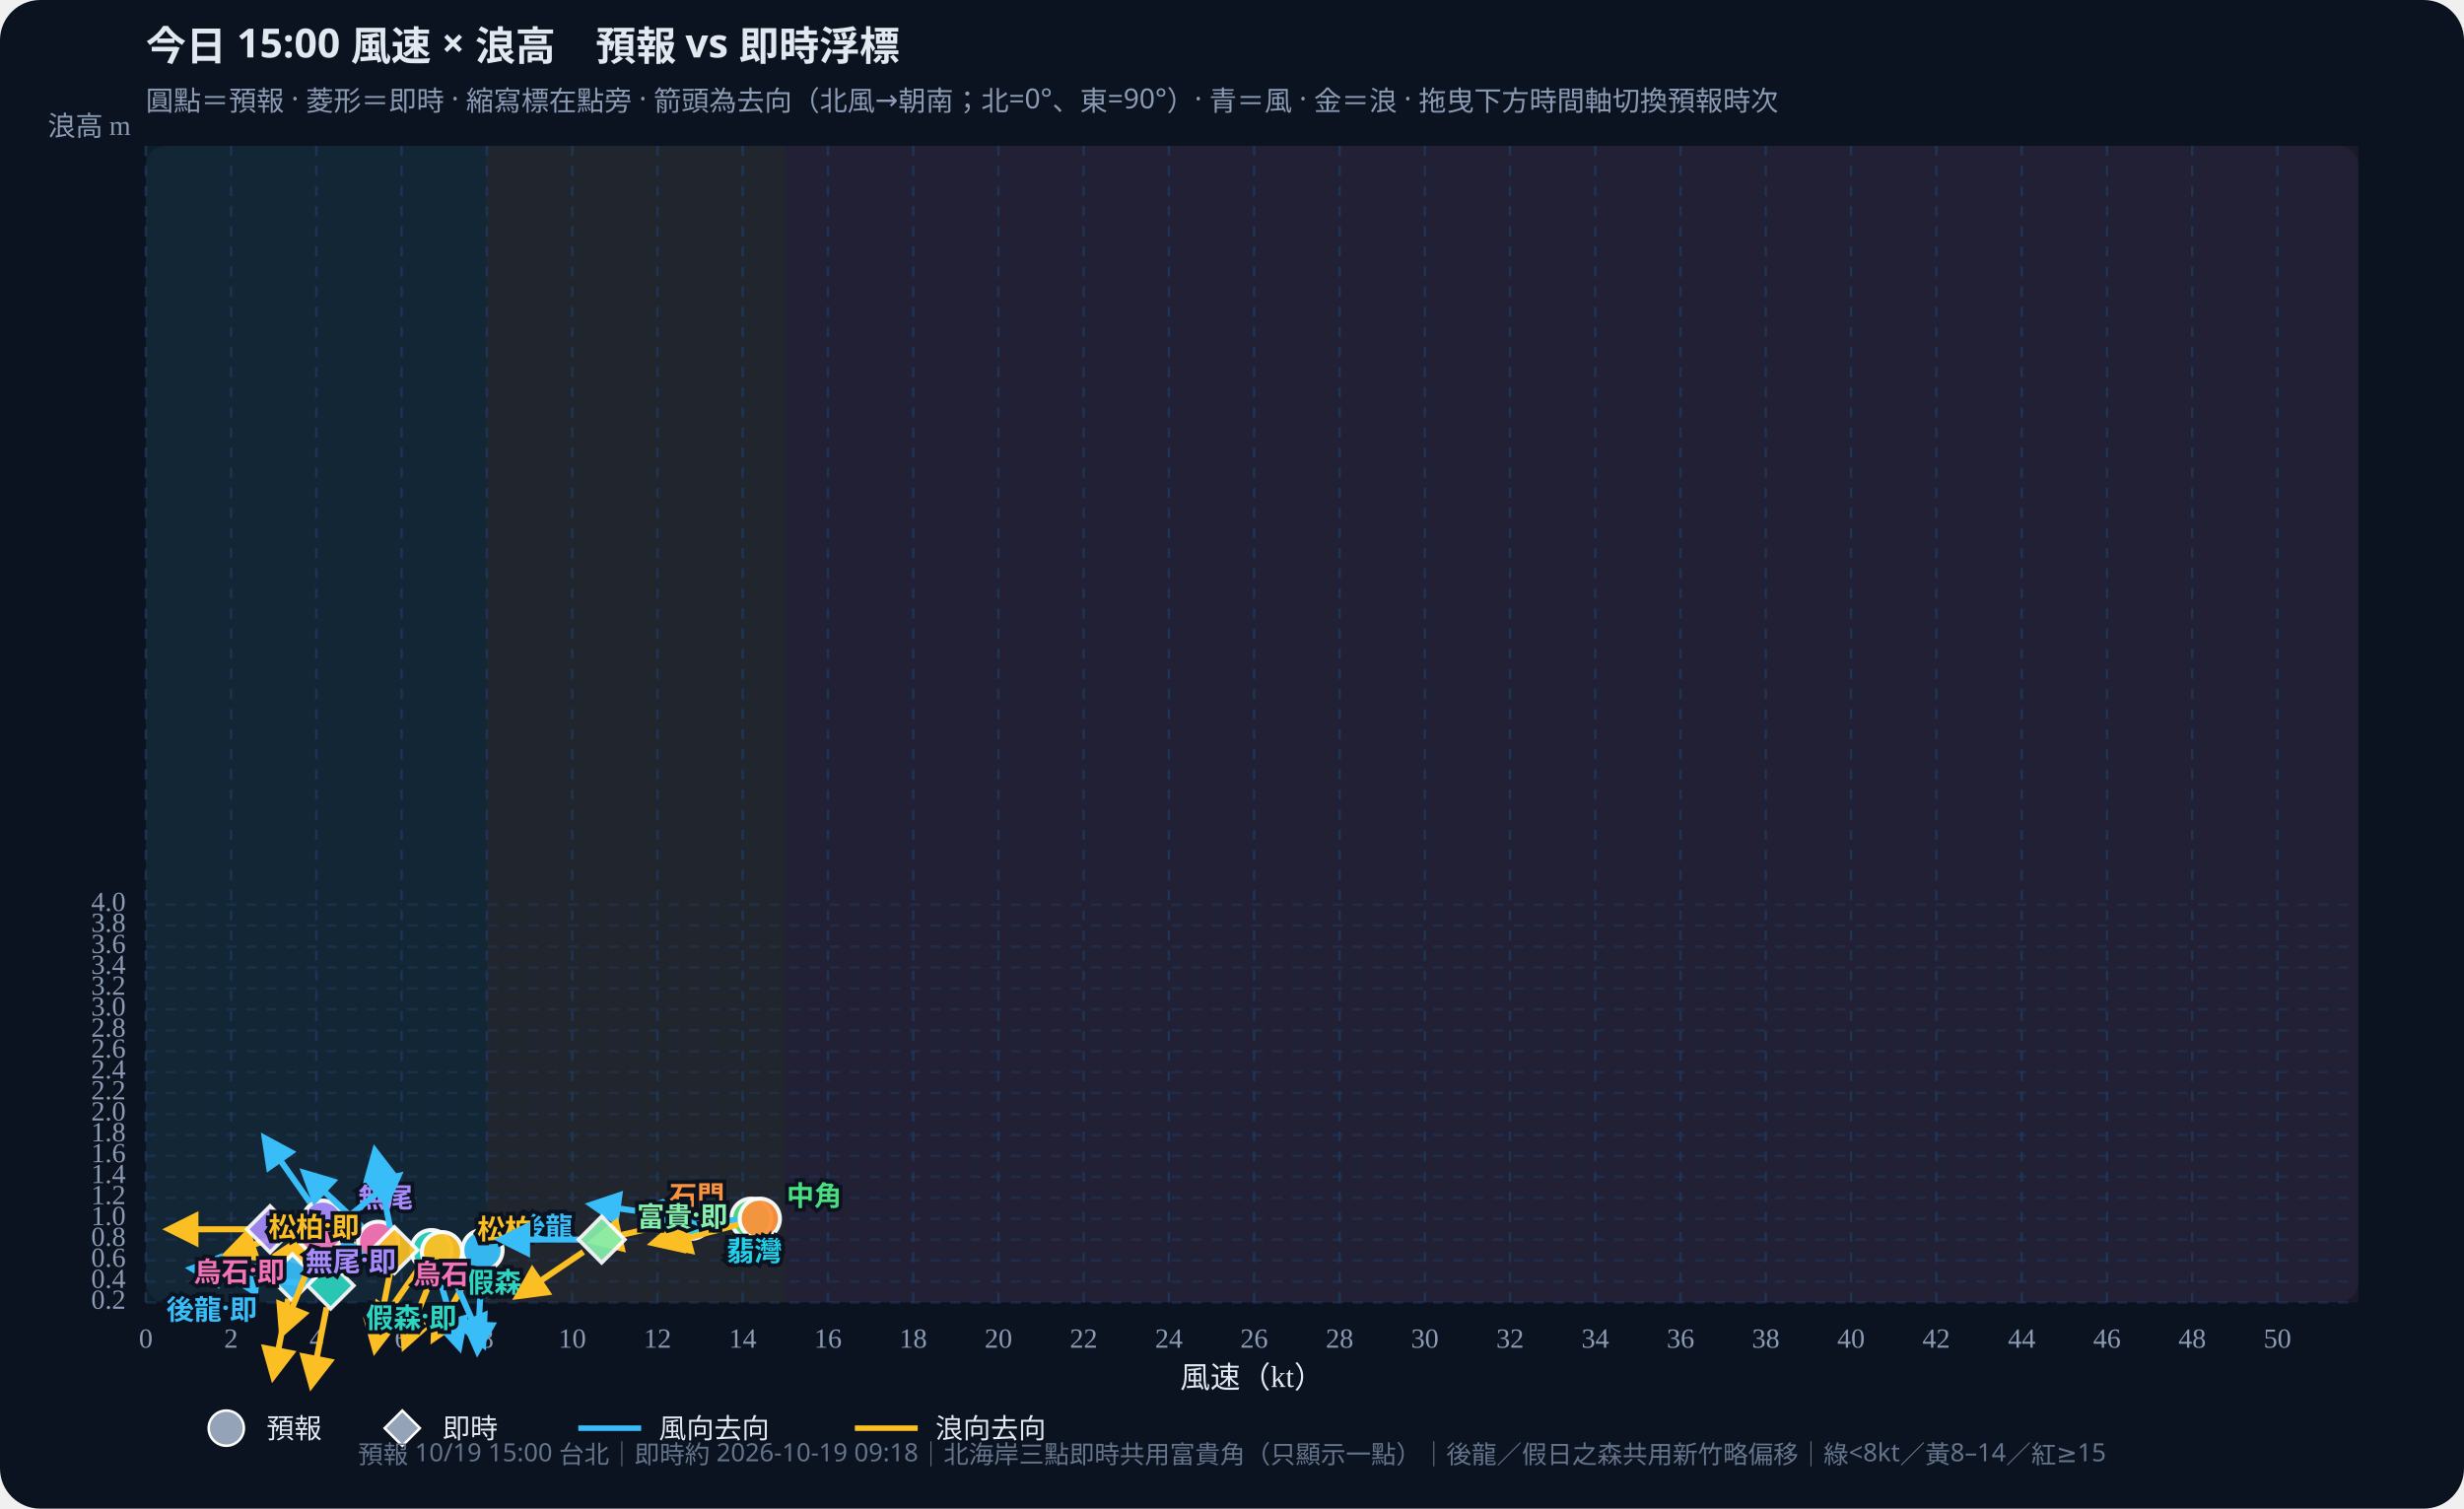
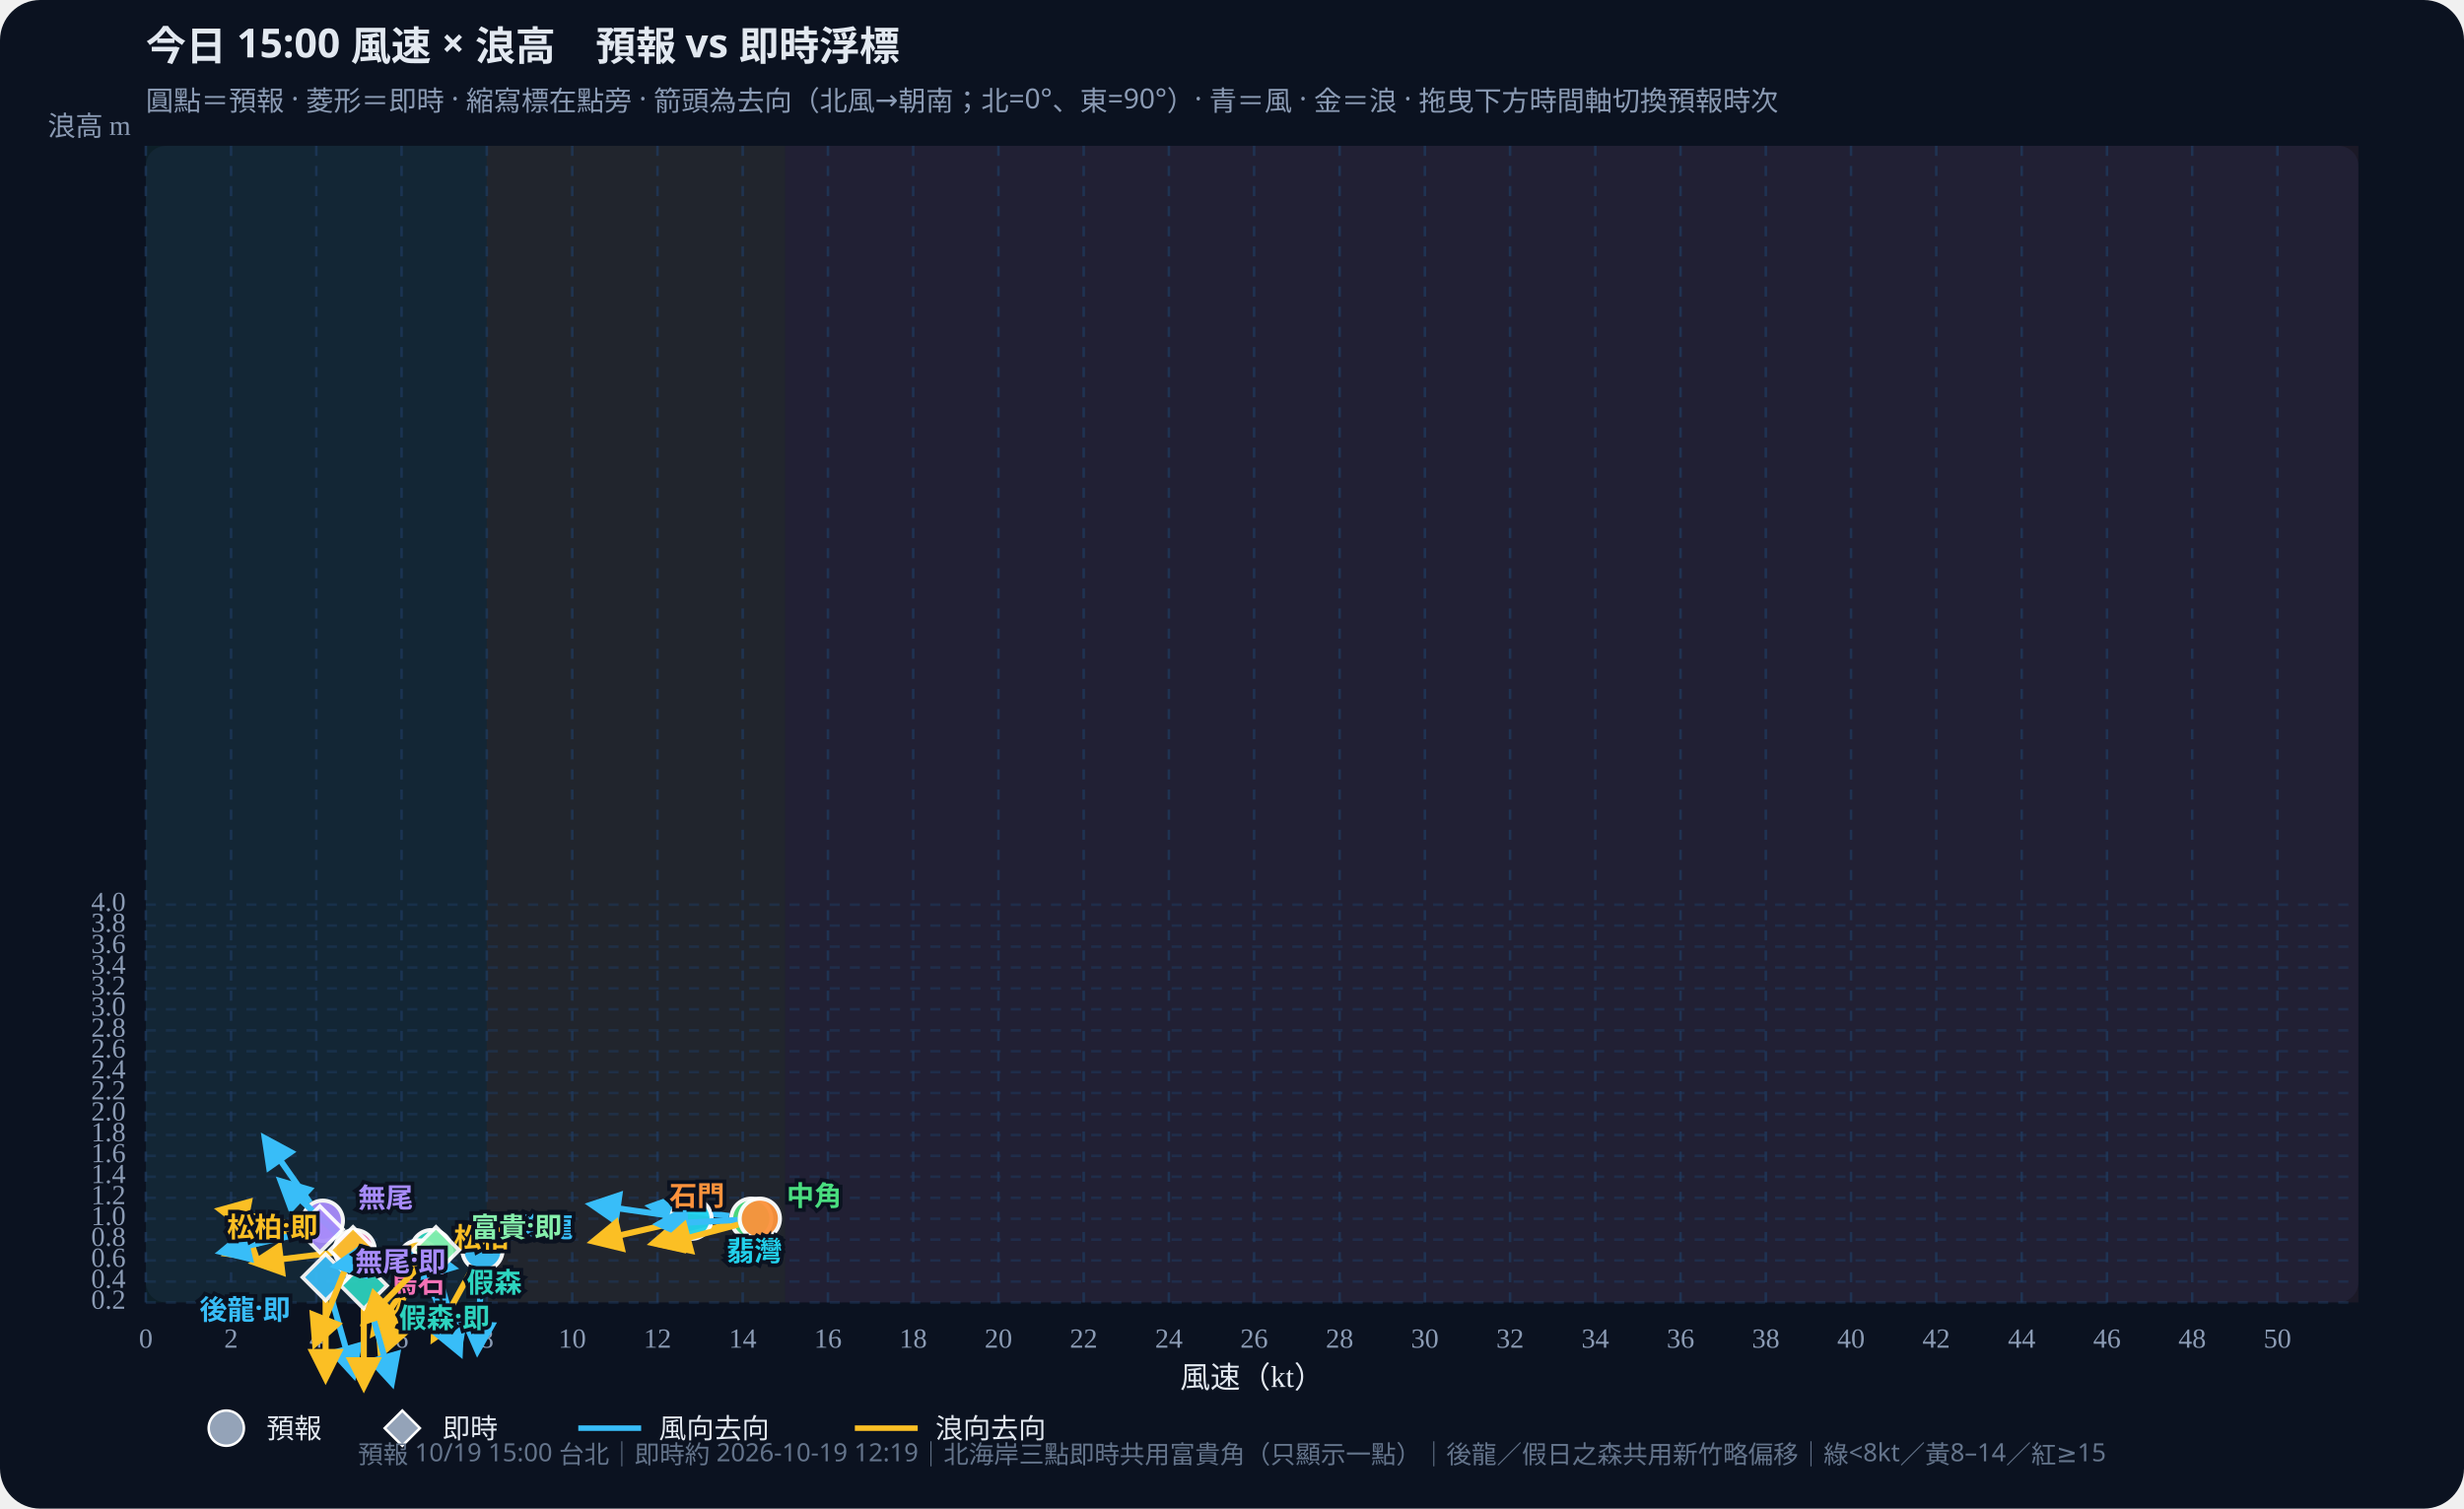
<svg xmlns="http://www.w3.org/2000/svg" id="wws-svg" viewBox="0 0 980 600" role="img" aria-label="風速與浪高散佈圖，可拖曳時間軸切換預報時次" style="width:100%;height:auto;display:block">
  <rect width="980" height="600" fill="#0b1220" rx="16" />
  <rect x="58" y="58" width="880" height="460" fill="#111a2e" rx="8" />
  <rect x="58.0" y="58" width="135.6" height="460" fill="#34d399" opacity="0.07" />
  <rect x="193.6" y="58" width="118.7" height="460" fill="#fbbf24" opacity="0.07" />
  <rect x="312.3" y="58" width="625.7" height="460" fill="#fb7185" opacity="0.07" />
  <defs>
    <marker id="arrow-38bdf8" viewBox="0 0 10 10" refX="8" refY="5" markerWidth="6" markerHeight="6" orient="auto-start-reverse">
      <path d="M0,0 L10,5 L0,10 z" fill="#38bdf8" />
    </marker>
    <marker id="arrow-fbbf24" viewBox="0 0 10 10" refX="8" refY="5" markerWidth="6" markerHeight="6" orient="auto-start-reverse">
      <path d="M0,0 L10,5 L0,10 z" fill="#fbbf24" />
    </marker>
  </defs>
  <text id="wws-title" x="58" y="24" fill="#e2e8f0" font-size="16" font-weight="700" font-family="Noto Sans TC,system-ui,sans-serif">今日 15:00 風速 × 浪高　預報 vs 即時浮標</text>
  <text x="58" y="44" fill="#8b9bb4" font-size="11" font-family="Noto Sans TC,system-ui,sans-serif">圓點＝預報 · 菱形＝即時 · 縮寫標在點旁 · 箭頭為去向（北風→朝南；北=0°、東=90°）· 青＝風 · 金＝浪 · 拖曳下方時間軸切換預報時次</text>
  <line x1="58.0" y1="58" x2="58.0" y2="518" stroke="#1e3a5f" stroke-dasharray="4 4" opacity="0.7" />
  <text x="58.0" y="536" text-anchor="middle" fill="#8b9bb4" font-size="11">0</text>
  <line x1="91.9" y1="58" x2="91.9" y2="518" stroke="#1e3a5f" stroke-dasharray="4 4" opacity="0.7" />
  <text x="91.9" y="536" text-anchor="middle" fill="#8b9bb4" font-size="11">2</text>
  <line x1="125.8" y1="58" x2="125.8" y2="518" stroke="#1e3a5f" stroke-dasharray="4 4" opacity="0.7" />
  <text x="125.8" y="536" text-anchor="middle" fill="#8b9bb4" font-size="11">4</text>
  <line x1="159.7" y1="58" x2="159.7" y2="518" stroke="#1e3a5f" stroke-dasharray="4 4" opacity="0.7" />
  <text x="159.7" y="536" text-anchor="middle" fill="#8b9bb4" font-size="11">6</text>
  <line x1="193.6" y1="58" x2="193.6" y2="518" stroke="#1e3a5f" stroke-dasharray="4 4" opacity="0.7" />
  <text x="193.6" y="536" text-anchor="middle" fill="#8b9bb4" font-size="11">8</text>
  <line x1="227.6" y1="58" x2="227.6" y2="518" stroke="#1e3a5f" stroke-dasharray="4 4" opacity="0.7" />
  <text x="227.6" y="536" text-anchor="middle" fill="#8b9bb4" font-size="11">10</text>
  <line x1="261.5" y1="58" x2="261.5" y2="518" stroke="#1e3a5f" stroke-dasharray="4 4" opacity="0.7" />
  <text x="261.5" y="536" text-anchor="middle" fill="#8b9bb4" font-size="11">12</text>
  <line x1="295.4" y1="58" x2="295.4" y2="518" stroke="#1e3a5f" stroke-dasharray="4 4" opacity="0.7" />
  <text x="295.4" y="536" text-anchor="middle" fill="#8b9bb4" font-size="11">14</text>
  <line x1="329.3" y1="58" x2="329.3" y2="518" stroke="#1e3a5f" stroke-dasharray="4 4" opacity="0.7" />
  <text x="329.3" y="536" text-anchor="middle" fill="#8b9bb4" font-size="11">16</text>
  <line x1="363.2" y1="58" x2="363.2" y2="518" stroke="#1e3a5f" stroke-dasharray="4 4" opacity="0.7" />
  <text x="363.2" y="536" text-anchor="middle" fill="#8b9bb4" font-size="11">18</text>
  <line x1="397.1" y1="58" x2="397.1" y2="518" stroke="#1e3a5f" stroke-dasharray="4 4" opacity="0.7" />
  <text x="397.1" y="536" text-anchor="middle" fill="#8b9bb4" font-size="11">20</text>
  <line x1="431.0" y1="58" x2="431.0" y2="518" stroke="#1e3a5f" stroke-dasharray="4 4" opacity="0.7" />
  <text x="431.0" y="536" text-anchor="middle" fill="#8b9bb4" font-size="11">22</text>
  <line x1="464.9" y1="58" x2="464.9" y2="518" stroke="#1e3a5f" stroke-dasharray="4 4" opacity="0.7" />
  <text x="464.9" y="536" text-anchor="middle" fill="#8b9bb4" font-size="11">24</text>
  <line x1="498.8" y1="58" x2="498.8" y2="518" stroke="#1e3a5f" stroke-dasharray="4 4" opacity="0.7" />
  <text x="498.8" y="536" text-anchor="middle" fill="#8b9bb4" font-size="11">26</text>
  <line x1="532.8" y1="58" x2="532.8" y2="518" stroke="#1e3a5f" stroke-dasharray="4 4" opacity="0.7" />
  <text x="532.8" y="536" text-anchor="middle" fill="#8b9bb4" font-size="11">28</text>
  <line x1="566.7" y1="58" x2="566.7" y2="518" stroke="#1e3a5f" stroke-dasharray="4 4" opacity="0.7" />
  <text x="566.7" y="536" text-anchor="middle" fill="#8b9bb4" font-size="11">30</text>
  <line x1="600.6" y1="58" x2="600.6" y2="518" stroke="#1e3a5f" stroke-dasharray="4 4" opacity="0.7" />
  <text x="600.6" y="536" text-anchor="middle" fill="#8b9bb4" font-size="11">32</text>
  <line x1="634.5" y1="58" x2="634.5" y2="518" stroke="#1e3a5f" stroke-dasharray="4 4" opacity="0.7" />
  <text x="634.5" y="536" text-anchor="middle" fill="#8b9bb4" font-size="11">34</text>
  <line x1="668.4" y1="58" x2="668.4" y2="518" stroke="#1e3a5f" stroke-dasharray="4 4" opacity="0.7" />
  <text x="668.4" y="536" text-anchor="middle" fill="#8b9bb4" font-size="11">36</text>
  <line x1="702.3" y1="58" x2="702.3" y2="518" stroke="#1e3a5f" stroke-dasharray="4 4" opacity="0.7" />
  <text x="702.3" y="536" text-anchor="middle" fill="#8b9bb4" font-size="11">38</text>
  <line x1="736.2" y1="58" x2="736.2" y2="518" stroke="#1e3a5f" stroke-dasharray="4 4" opacity="0.7" />
  <text x="736.2" y="536" text-anchor="middle" fill="#8b9bb4" font-size="11">40</text>
  <line x1="770.1" y1="58" x2="770.1" y2="518" stroke="#1e3a5f" stroke-dasharray="4 4" opacity="0.7" />
  <text x="770.1" y="536" text-anchor="middle" fill="#8b9bb4" font-size="11">42</text>
  <line x1="804.1" y1="58" x2="804.1" y2="518" stroke="#1e3a5f" stroke-dasharray="4 4" opacity="0.7" />
  <text x="804.1" y="536" text-anchor="middle" fill="#8b9bb4" font-size="11">44</text>
  <line x1="838.0" y1="58" x2="838.0" y2="518" stroke="#1e3a5f" stroke-dasharray="4 4" opacity="0.7" />
  <text x="838.0" y="536" text-anchor="middle" fill="#8b9bb4" font-size="11">46</text>
  <line x1="871.9" y1="58" x2="871.9" y2="518" stroke="#1e3a5f" stroke-dasharray="4 4" opacity="0.7" />
  <text x="871.9" y="536" text-anchor="middle" fill="#8b9bb4" font-size="11">48</text>
  <line x1="905.8" y1="58" x2="905.8" y2="518" stroke="#1e3a5f" stroke-dasharray="4 4" opacity="0.7" />
  <text x="905.8" y="536" text-anchor="middle" fill="#8b9bb4" font-size="11">50</text>
  <line x1="58" y1="518.0" x2="938" y2="518.0" stroke="#1e3a5f" stroke-dasharray="4 4" opacity="0.5" />
  <text x="50" y="518.0" text-anchor="end" dominant-baseline="middle" fill="#8b9bb4" font-size="11">0.2</text>
  <line x1="58" y1="509.7" x2="938" y2="509.7" stroke="#1e3a5f" stroke-dasharray="4 4" opacity="0.5" />
  <text x="50" y="509.7" text-anchor="end" dominant-baseline="middle" fill="#8b9bb4" font-size="11">0.4</text>
  <line x1="58" y1="501.3" x2="938" y2="501.3" stroke="#1e3a5f" stroke-dasharray="4 4" opacity="0.5" />
  <text x="50" y="501.3" text-anchor="end" dominant-baseline="middle" fill="#8b9bb4" font-size="11">0.6</text>
  <line x1="58" y1="493.0" x2="938" y2="493.0" stroke="#1e3a5f" stroke-dasharray="4 4" opacity="0.5" />
  <text x="50" y="493.0" text-anchor="end" dominant-baseline="middle" fill="#8b9bb4" font-size="11">0.8</text>
  <line x1="58" y1="484.7" x2="938" y2="484.7" stroke="#1e3a5f" stroke-dasharray="4 4" opacity="0.5" />
  <text x="50" y="484.7" text-anchor="end" dominant-baseline="middle" fill="#8b9bb4" font-size="11">1.0</text>
  <line x1="58" y1="476.4" x2="938" y2="476.4" stroke="#1e3a5f" stroke-dasharray="4 4" opacity="0.5" />
  <text x="50" y="476.4" text-anchor="end" dominant-baseline="middle" fill="#8b9bb4" font-size="11">1.2</text>
  <line x1="58" y1="468.0" x2="938" y2="468.0" stroke="#1e3a5f" stroke-dasharray="4 4" opacity="0.5" />
  <text x="50" y="468.0" text-anchor="end" dominant-baseline="middle" fill="#8b9bb4" font-size="11">1.4</text>
  <line x1="58" y1="459.7" x2="938" y2="459.7" stroke="#1e3a5f" stroke-dasharray="4 4" opacity="0.5" />
  <text x="50" y="459.7" text-anchor="end" dominant-baseline="middle" fill="#8b9bb4" font-size="11">1.6</text>
  <line x1="58" y1="451.4" x2="938" y2="451.4" stroke="#1e3a5f" stroke-dasharray="4 4" opacity="0.5" />
  <text x="50" y="451.4" text-anchor="end" dominant-baseline="middle" fill="#8b9bb4" font-size="11">1.8</text>
  <line x1="58" y1="443.1" x2="938" y2="443.1" stroke="#1e3a5f" stroke-dasharray="4 4" opacity="0.5" />
  <text x="50" y="443.1" text-anchor="end" dominant-baseline="middle" fill="#8b9bb4" font-size="11">2.0</text>
  <line x1="58" y1="434.7" x2="938" y2="434.7" stroke="#1e3a5f" stroke-dasharray="4 4" opacity="0.5" />
  <text x="50" y="434.7" text-anchor="end" dominant-baseline="middle" fill="#8b9bb4" font-size="11">2.2</text>
  <line x1="58" y1="426.4" x2="938" y2="426.4" stroke="#1e3a5f" stroke-dasharray="4 4" opacity="0.5" />
  <text x="50" y="426.4" text-anchor="end" dominant-baseline="middle" fill="#8b9bb4" font-size="11">2.4</text>
  <line x1="58" y1="418.1" x2="938" y2="418.1" stroke="#1e3a5f" stroke-dasharray="4 4" opacity="0.5" />
  <text x="50" y="418.1" text-anchor="end" dominant-baseline="middle" fill="#8b9bb4" font-size="11">2.6</text>
  <line x1="58" y1="409.8" x2="938" y2="409.8" stroke="#1e3a5f" stroke-dasharray="4 4" opacity="0.5" />
  <text x="50" y="409.8" text-anchor="end" dominant-baseline="middle" fill="#8b9bb4" font-size="11">2.8</text>
  <line x1="58" y1="401.4" x2="938" y2="401.4" stroke="#1e3a5f" stroke-dasharray="4 4" opacity="0.5" />
  <text x="50" y="401.4" text-anchor="end" dominant-baseline="middle" fill="#8b9bb4" font-size="11">3.0</text>
  <line x1="58" y1="393.1" x2="938" y2="393.1" stroke="#1e3a5f" stroke-dasharray="4 4" opacity="0.5" />
  <text x="50" y="393.1" text-anchor="end" dominant-baseline="middle" fill="#8b9bb4" font-size="11">3.2</text>
  <line x1="58" y1="384.8" x2="938" y2="384.8" stroke="#1e3a5f" stroke-dasharray="4 4" opacity="0.5" />
  <text x="50" y="384.8" text-anchor="end" dominant-baseline="middle" fill="#8b9bb4" font-size="11">3.4</text>
  <line x1="58" y1="376.5" x2="938" y2="376.5" stroke="#1e3a5f" stroke-dasharray="4 4" opacity="0.5" />
  <text x="50" y="376.5" text-anchor="end" dominant-baseline="middle" fill="#8b9bb4" font-size="11">3.6</text>
  <line x1="58" y1="368.1" x2="938" y2="368.1" stroke="#1e3a5f" stroke-dasharray="4 4" opacity="0.5" />
  <text x="50" y="368.1" text-anchor="end" dominant-baseline="middle" fill="#8b9bb4" font-size="11">3.8</text>
  <line x1="58" y1="359.8" x2="938" y2="359.8" stroke="#1e3a5f" stroke-dasharray="4 4" opacity="0.5" />
  <text x="50" y="359.8" text-anchor="end" dominant-baseline="middle" fill="#8b9bb4" font-size="11">4.0</text>
  <text x="498" y="552" text-anchor="middle" fill="#e2e8f0" font-size="12">風速（kt）</text>
  <text x="52" y="54" text-anchor="end" fill="#8b9bb4" font-size="11">浪高 m</text>
  <g id="wws-forecast-layer">
    <line x1="191.5" y1="506.0" x2="189.9" y2="537.1" stroke="#38bdf8" stroke-width="2.4" marker-end="url(#arrow-38bdf8)" />
    <line x1="187.7" y1="504.9" x2="172.6" y2="532.2" stroke="#fbbf24" stroke-width="2.4" marker-end="url(#arrow-fbbf24)" />
    <circle cx="191.9" cy="497.2" r="8.0" fill="#38bdf8" stroke="#fff" stroke-width="1.6" opacity="0.95" />
    <line x1="174.0" y1="505.6" x2="182.6" y2="535.6" stroke="#38bdf8" stroke-width="2.4" marker-end="url(#arrow-38bdf8)" />
    <line x1="166.6" y1="504.4" x2="148.7" y2="530.0" stroke="#fbbf24" stroke-width="2.4" marker-end="url(#arrow-fbbf24)" />
    <circle cx="171.6" cy="497.2" r="8.0" fill="#2dd4bf" stroke="#fff" stroke-width="1.6" opacity="0.95" />
-     <line x1="179.4" y1="506.1" x2="192.1" y2="534.6" stroke="#38bdf8" stroke-width="2.4" marker-end="url(#arrow-38bdf8)" />
-     <line x1="172.5" y1="506.2" x2="160.9" y2="535.1" stroke="#fbbf24" stroke-width="2.4" marker-end="url(#arrow-fbbf24)" />
-     <circle cx="175.8" cy="498.0" r="8.0" fill="#fbbf24" stroke="#fff" stroke-width="1.6" opacity="0.95" />
+     <line x1="170.1" y1="509.4" x2="182.8" y2="537.9" stroke="#38bdf8" stroke-width="2.4" marker-end="url(#arrow-38bdf8)" />
+     <line x1="163.2" y1="509.5" x2="151.5" y2="538.4" stroke="#fbbf24" stroke-width="2.4" marker-end="url(#arrow-fbbf24)" />
+     <circle cx="166.5" cy="501.3" r="8.0" fill="#fbbf24" stroke="#fff" stroke-width="1.6" opacity="0.95" />
    <line x1="290.0" y1="483.6" x2="259.1" y2="479.8" stroke="#38bdf8" stroke-width="2.4" marker-end="url(#arrow-38bdf8)" />
    <line x1="290.2" y1="486.8" x2="260.0" y2="494.4" stroke="#fbbf24" stroke-width="2.4" marker-end="url(#arrow-fbbf24)" />
    <circle cx="298.8" cy="484.7" r="8.0" fill="#4ade80" stroke="#fff" stroke-width="1.6" opacity="0.95" />
    <line x1="266.3" y1="483.5" x2="235.4" y2="479.1" stroke="#38bdf8" stroke-width="2.4" marker-end="url(#arrow-38bdf8)" />
    <line x1="266.5" y1="486.7" x2="236.1" y2="493.7" stroke="#fbbf24" stroke-width="2.4" marker-end="url(#arrow-fbbf24)" />
    <circle cx="275.0" cy="484.7" r="8.0" fill="#22d3ee" stroke="#fff" stroke-width="1.6" opacity="0.95" />
    <line x1="293.4" y1="485.2" x2="262.2" y2="486.8" stroke="#38bdf8" stroke-width="2.4" marker-end="url(#arrow-38bdf8)" />
    <line x1="293.7" y1="487.0" x2="263.5" y2="495.0" stroke="#fbbf24" stroke-width="2.4" marker-end="url(#arrow-fbbf24)" />
    <circle cx="302.2" cy="484.7" r="8.0" fill="#fb923c" stroke="#fff" stroke-width="1.6" opacity="0.95" />
    <line x1="123.3" y1="478.3" x2="105.4" y2="452.8" stroke="#38bdf8" stroke-width="2.4" marker-end="url(#arrow-38bdf8)" />
    <line x1="120.0" y1="488.4" x2="90.5" y2="498.6" stroke="#fbbf24" stroke-width="2.4" marker-end="url(#arrow-fbbf24)" />
    <circle cx="128.4" cy="485.5" r="8.0" fill="#a78bfa" stroke="#fff" stroke-width="1.6" opacity="0.95" />
-     <line x1="144.0" y1="487.9" x2="121.2" y2="466.6" stroke="#38bdf8" stroke-width="2.4" marker-end="url(#arrow-38bdf8)" />
-     <line x1="141.7" y1="494.9" x2="110.7" y2="498.7" stroke="#fbbf24" stroke-width="2.4" marker-end="url(#arrow-fbbf24)" />
-     <circle cx="150.4" cy="493.9" r="8.0" fill="#f472b6" stroke="#fff" stroke-width="1.6" opacity="0.95" />
+     <line x1="134.6" y1="491.2" x2="111.8" y2="469.9" stroke="#38bdf8" stroke-width="2.4" marker-end="url(#arrow-38bdf8)" />
+     <line x1="132.3" y1="498.3" x2="101.4" y2="502.1" stroke="#fbbf24" stroke-width="2.4" marker-end="url(#arrow-fbbf24)" />
+     <circle cx="141.1" cy="497.2" r="8.0" fill="#f472b6" stroke="#fff" stroke-width="1.6" opacity="0.95" />
    <text x="205.9" y="487.2" text-anchor="start" dominant-baseline="central" fill="#38bdf8" font-size="11" font-weight="700" font-family="Noto Sans TC,system-ui,sans-serif" stroke="#0b1220" stroke-width="3" paint-order="stroke">後龍</text>
    <text x="185.6" y="509.2" text-anchor="start" dominant-baseline="central" fill="#2dd4bf" font-size="11" font-weight="700" font-family="Noto Sans TC,system-ui,sans-serif" stroke="#0b1220" stroke-width="3" paint-order="stroke">假森</text>
-     <text x="189.8" y="488.0" text-anchor="start" dominant-baseline="central" fill="#fbbf24" font-size="11" font-weight="700" font-family="Noto Sans TC,system-ui,sans-serif" stroke="#0b1220" stroke-width="3" paint-order="stroke">松柏</text>
+     <text x="180.5" y="491.3" text-anchor="start" dominant-baseline="central" fill="#fbbf24" font-size="11" font-weight="700" font-family="Noto Sans TC,system-ui,sans-serif" stroke="#0b1220" stroke-width="3" paint-order="stroke">松柏</text>
    <text x="312.8" y="474.7" text-anchor="start" dominant-baseline="central" fill="#4ade80" font-size="11" font-weight="700" font-family="Noto Sans TC,system-ui,sans-serif" stroke="#0b1220" stroke-width="3" paint-order="stroke">中角</text>
    <text x="289.0" y="496.7" text-anchor="start" dominant-baseline="central" fill="#22d3ee" font-size="11" font-weight="700" font-family="Noto Sans TC,system-ui,sans-serif" stroke="#0b1220" stroke-width="3" paint-order="stroke">翡灣</text>
    <text x="288.2" y="474.7" text-anchor="end" dominant-baseline="central" fill="#fb923c" font-size="11" font-weight="700" font-family="Noto Sans TC,system-ui,sans-serif" stroke="#0b1220" stroke-width="3" paint-order="stroke">石門</text>
    <text x="142.4" y="475.5" text-anchor="start" dominant-baseline="central" fill="#a78bfa" font-size="11" font-weight="700" font-family="Noto Sans TC,system-ui,sans-serif" stroke="#0b1220" stroke-width="3" paint-order="stroke">無尾</text>
-     <text x="164.4" y="505.9" text-anchor="start" dominant-baseline="central" fill="#f472b6" font-size="11" font-weight="700" font-family="Noto Sans TC,system-ui,sans-serif" stroke="#0b1220" stroke-width="3" paint-order="stroke">烏石</text>
+     <text x="155.1" y="509.2" text-anchor="start" dominant-baseline="central" fill="#f472b6" font-size="11" font-weight="700" font-family="Noto Sans TC,system-ui,sans-serif" stroke="#0b1220" stroke-width="3" paint-order="stroke">烏石</text>
  </g>
  <g id="wws-live-layer">
-     <line x1="107.5" y1="507.2" x2="76.4" y2="504.5" stroke="#38bdf8" stroke-width="2.4" marker-end="url(#arrow-38bdf8)" />
-     <line x1="114.6" y1="516.6" x2="108.7" y2="547.3" stroke="#fbbf24" stroke-width="2.4" marker-end="url(#arrow-fbbf24)" />
-     <polygon points="116.3,498.8 125.5,508.0 116.3,517.2 107.1,508.0" fill="#38bdf8" stroke="#fff" stroke-width="1.5" opacity="0.92" />
-     <line x1="122.8" y1="510.6" x2="91.7" y2="507.9" stroke="#38bdf8" stroke-width="2.4" marker-end="url(#arrow-38bdf8)" />
-     <line x1="129.9" y1="520.0" x2="123.9" y2="550.6" stroke="#fbbf24" stroke-width="2.4" marker-end="url(#arrow-fbbf24)" />
-     <polygon points="131.5,502.1 140.7,511.3 131.5,520.5 122.3,511.3" fill="#2dd4bf" stroke="#fff" stroke-width="1.5" opacity="0.92" />
-     <line x1="155.2" y1="488.5" x2="149.2" y2="457.9" stroke="#38bdf8" stroke-width="2.4" marker-end="url(#arrow-38bdf8)" />
-     <line x1="155.2" y1="505.8" x2="149.2" y2="536.5" stroke="#fbbf24" stroke-width="2.4" marker-end="url(#arrow-fbbf24)" />
-     <polygon points="156.9,488.0 166.1,497.2 156.9,506.4 147.7,497.2" fill="#fbbf24" stroke="#fff" stroke-width="1.5" opacity="0.92" />
-     <line x1="230.5" y1="493.0" x2="199.3" y2="493.0" stroke="#38bdf8" stroke-width="2.4" marker-end="url(#arrow-38bdf8)" />
-     <line x1="232.0" y1="497.9" x2="206.1" y2="515.4" stroke="#fbbf24" stroke-width="2.4" marker-end="url(#arrow-fbbf24)" />
-     <polygon points="239.3,483.8 248.5,493.0 239.3,502.2 230.1,493.0" fill="#86efac" stroke="#fff" stroke-width="1.5" opacity="0.92" />
-     <line x1="115.9" y1="491.4" x2="145.7" y2="500.6" stroke="#38bdf8" stroke-width="2.4" marker-end="url(#arrow-38bdf8)" />
-     <line x1="98.6" y1="488.9" x2="67.4" y2="488.9" stroke="#fbbf24" stroke-width="2.4" marker-end="url(#arrow-fbbf24)" />
-     <polygon points="107.4,479.7 116.6,488.9 107.4,498.1 98.2,488.9" fill="#a78bfa" stroke="#fff" stroke-width="1.5" opacity="0.92" />
-     <line x1="134.1" y1="487.5" x2="158.3" y2="467.8" stroke="#38bdf8" stroke-width="2.4" marker-end="url(#arrow-38bdf8)" />
-     <line x1="123.9" y1="501.2" x2="112.2" y2="530.1" stroke="#fbbf24" stroke-width="2.4" marker-end="url(#arrow-fbbf24)" />
-     <polygon points="127.2,483.8 136.4,493.0 127.2,502.2 118.0,493.0" fill="#f472b6" stroke="#fff" stroke-width="1.5" opacity="0.92" />
-     <text x="102.3" y="520.0" text-anchor="end" dominant-baseline="central" fill="#38bdf8" font-size="11" font-weight="700" font-family="Noto Sans TC,system-ui,sans-serif" stroke="#0b1220" stroke-width="3" paint-order="stroke">後龍·即</text>
-     <text x="145.5" y="523.3" text-anchor="start" dominant-baseline="central" fill="#2dd4bf" font-size="11" font-weight="700" font-family="Noto Sans TC,system-ui,sans-serif" stroke="#0b1220" stroke-width="3" paint-order="stroke">假森·即</text>
-     <text x="142.9" y="487.2" text-anchor="end" dominant-baseline="central" fill="#fbbf24" font-size="11" font-weight="700" font-family="Noto Sans TC,system-ui,sans-serif" stroke="#0b1220" stroke-width="3" paint-order="stroke">松柏·即</text>
-     <text x="253.3" y="483.0" text-anchor="start" dominant-baseline="central" fill="#86efac" font-size="11" font-weight="700" font-family="Noto Sans TC,system-ui,sans-serif" stroke="#0b1220" stroke-width="3" paint-order="stroke">富貴·即</text>
-     <text x="121.4" y="500.9" text-anchor="start" dominant-baseline="central" fill="#a78bfa" font-size="11" font-weight="700" font-family="Noto Sans TC,system-ui,sans-serif" stroke="#0b1220" stroke-width="3" paint-order="stroke">無尾·即</text>
-     <text x="113.2" y="505.0" text-anchor="end" dominant-baseline="central" fill="#f472b6" font-size="11" font-weight="700" font-family="Noto Sans TC,system-ui,sans-serif" stroke="#0b1220" stroke-width="3" paint-order="stroke">烏石·即</text>
+     <line x1="131.9" y1="516.5" x2="140.5" y2="546.5" stroke="#38bdf8" stroke-width="2.4" marker-end="url(#arrow-38bdf8)" />
+     <line x1="129.5" y1="516.8" x2="129.5" y2="548.0" stroke="#fbbf24" stroke-width="2.4" marker-end="url(#arrow-fbbf24)" />
+     <polygon points="129.5,498.8 138.7,508.0 129.5,517.2 120.3,508.0" fill="#38bdf8" stroke="#fff" stroke-width="1.5" opacity="0.92" />
+     <line x1="147.2" y1="519.8" x2="155.8" y2="549.8" stroke="#38bdf8" stroke-width="2.4" marker-end="url(#arrow-38bdf8)" />
+     <line x1="144.7" y1="520.1" x2="144.7" y2="551.3" stroke="#fbbf24" stroke-width="2.4" marker-end="url(#arrow-fbbf24)" />
+     <polygon points="144.7,502.1 153.9,511.3 144.7,520.5 135.5,511.3" fill="#2dd4bf" stroke="#fff" stroke-width="1.5" opacity="0.92" />
+     <line x1="149.1" y1="498.7" x2="179.8" y2="504.1" stroke="#38bdf8" stroke-width="2.4" marker-end="url(#arrow-38bdf8)" />
+     <line x1="137.1" y1="505.3" x2="125.4" y2="534.3" stroke="#fbbf24" stroke-width="2.4" marker-end="url(#arrow-fbbf24)" />
+     <polygon points="140.4,488.0 149.6,497.2 140.4,506.4 131.2,497.2" fill="#fbbf24" stroke="#fff" stroke-width="1.5" opacity="0.92" />
+     <line x1="164.7" y1="498.6" x2="133.8" y2="503.4" stroke="#38bdf8" stroke-width="2.4" marker-end="url(#arrow-38bdf8)" />
+     <line x1="167.1" y1="503.4" x2="145.1" y2="525.5" stroke="#fbbf24" stroke-width="2.4" marker-end="url(#arrow-fbbf24)" />
+     <polygon points="173.4,488.0 182.6,497.2 173.4,506.4 164.2,497.2" fill="#86efac" stroke="#fff" stroke-width="1.5" opacity="0.92" />
+     <line x1="118.6" y1="490.8" x2="88.2" y2="497.9" stroke="#38bdf8" stroke-width="2.4" marker-end="url(#arrow-38bdf8)" />
+     <line x1="118.6" y1="487.2" x2="87.9" y2="481.2" stroke="#fbbf24" stroke-width="2.4" marker-end="url(#arrow-fbbf24)" />
+     <polygon points="127.2,479.7 136.4,488.9 127.2,498.1 118.0,488.9" fill="#a78bfa" stroke="#fff" stroke-width="1.5" opacity="0.92" />
+     <text x="115.5" y="520.0" text-anchor="end" dominant-baseline="central" fill="#38bdf8" font-size="11" font-weight="700" font-family="Noto Sans TC,system-ui,sans-serif" stroke="#0b1220" stroke-width="3" paint-order="stroke">後龍·即</text>
+     <text x="158.7" y="523.3" text-anchor="start" dominant-baseline="central" fill="#2dd4bf" font-size="11" font-weight="700" font-family="Noto Sans TC,system-ui,sans-serif" stroke="#0b1220" stroke-width="3" paint-order="stroke">假森·即</text>
+     <text x="126.4" y="487.2" text-anchor="end" dominant-baseline="central" fill="#fbbf24" font-size="11" font-weight="700" font-family="Noto Sans TC,system-ui,sans-serif" stroke="#0b1220" stroke-width="3" paint-order="stroke">松柏·即</text>
+     <text x="187.4" y="487.2" text-anchor="start" dominant-baseline="central" fill="#86efac" font-size="11" font-weight="700" font-family="Noto Sans TC,system-ui,sans-serif" stroke="#0b1220" stroke-width="3" paint-order="stroke">富貴·即</text>
+     <text x="141.2" y="500.9" text-anchor="start" dominant-baseline="central" fill="#a78bfa" font-size="11" font-weight="700" font-family="Noto Sans TC,system-ui,sans-serif" stroke="#0b1220" stroke-width="3" paint-order="stroke">無尾·即</text>
  </g>
  <circle cx="90" cy="568" r="7" fill="#94a3b8" stroke="#fff" />
  <text x="106" y="572" fill="#e2e8f0" font-size="11" font-family="Noto Sans TC,system-ui,sans-serif">預報</text>
  <polygon points="160,561 167,568 160,575 153,568" fill="#94a3b8" stroke="#fff" />
  <text x="176" y="572" fill="#e2e8f0" font-size="11" font-family="Noto Sans TC,system-ui,sans-serif">即時</text>
  <line x1="230" y1="568" x2="255" y2="568" stroke="#38bdf8" stroke-width="2.2" />
  <text x="262" y="572" fill="#e2e8f0" font-size="11" font-family="Noto Sans TC,system-ui,sans-serif">風向去向</text>
  <line x1="340" y1="568" x2="365" y2="568" stroke="#fbbf24" stroke-width="2.2" />
  <text x="372" y="572" fill="#e2e8f0" font-size="11" font-family="Noto Sans TC,system-ui,sans-serif">浪向去向</text>
-   <text id="wws-foot" x="490" y="582" text-anchor="middle" fill="#64748b" font-size="10" font-family="Noto Sans TC,system-ui,sans-serif">預報 10/19 15:00 台北｜即時約 2026-10-19 09:18｜北海岸三點即時共用富貴角（只顯示一點）｜後龍／假日之森共用新竹略偏移｜綠&lt;8kt／黃8–14／紅≥15</text>
+   <text id="wws-foot" x="490" y="582" text-anchor="middle" fill="#64748b" font-size="10" font-family="Noto Sans TC,system-ui,sans-serif">預報 10/19 15:00 台北｜即時約 2026-10-19 12:19｜北海岸三點即時共用富貴角（只顯示一點）｜後龍／假日之森共用新竹略偏移｜綠&lt;8kt／黃8–14／紅≥15</text>
</svg>
